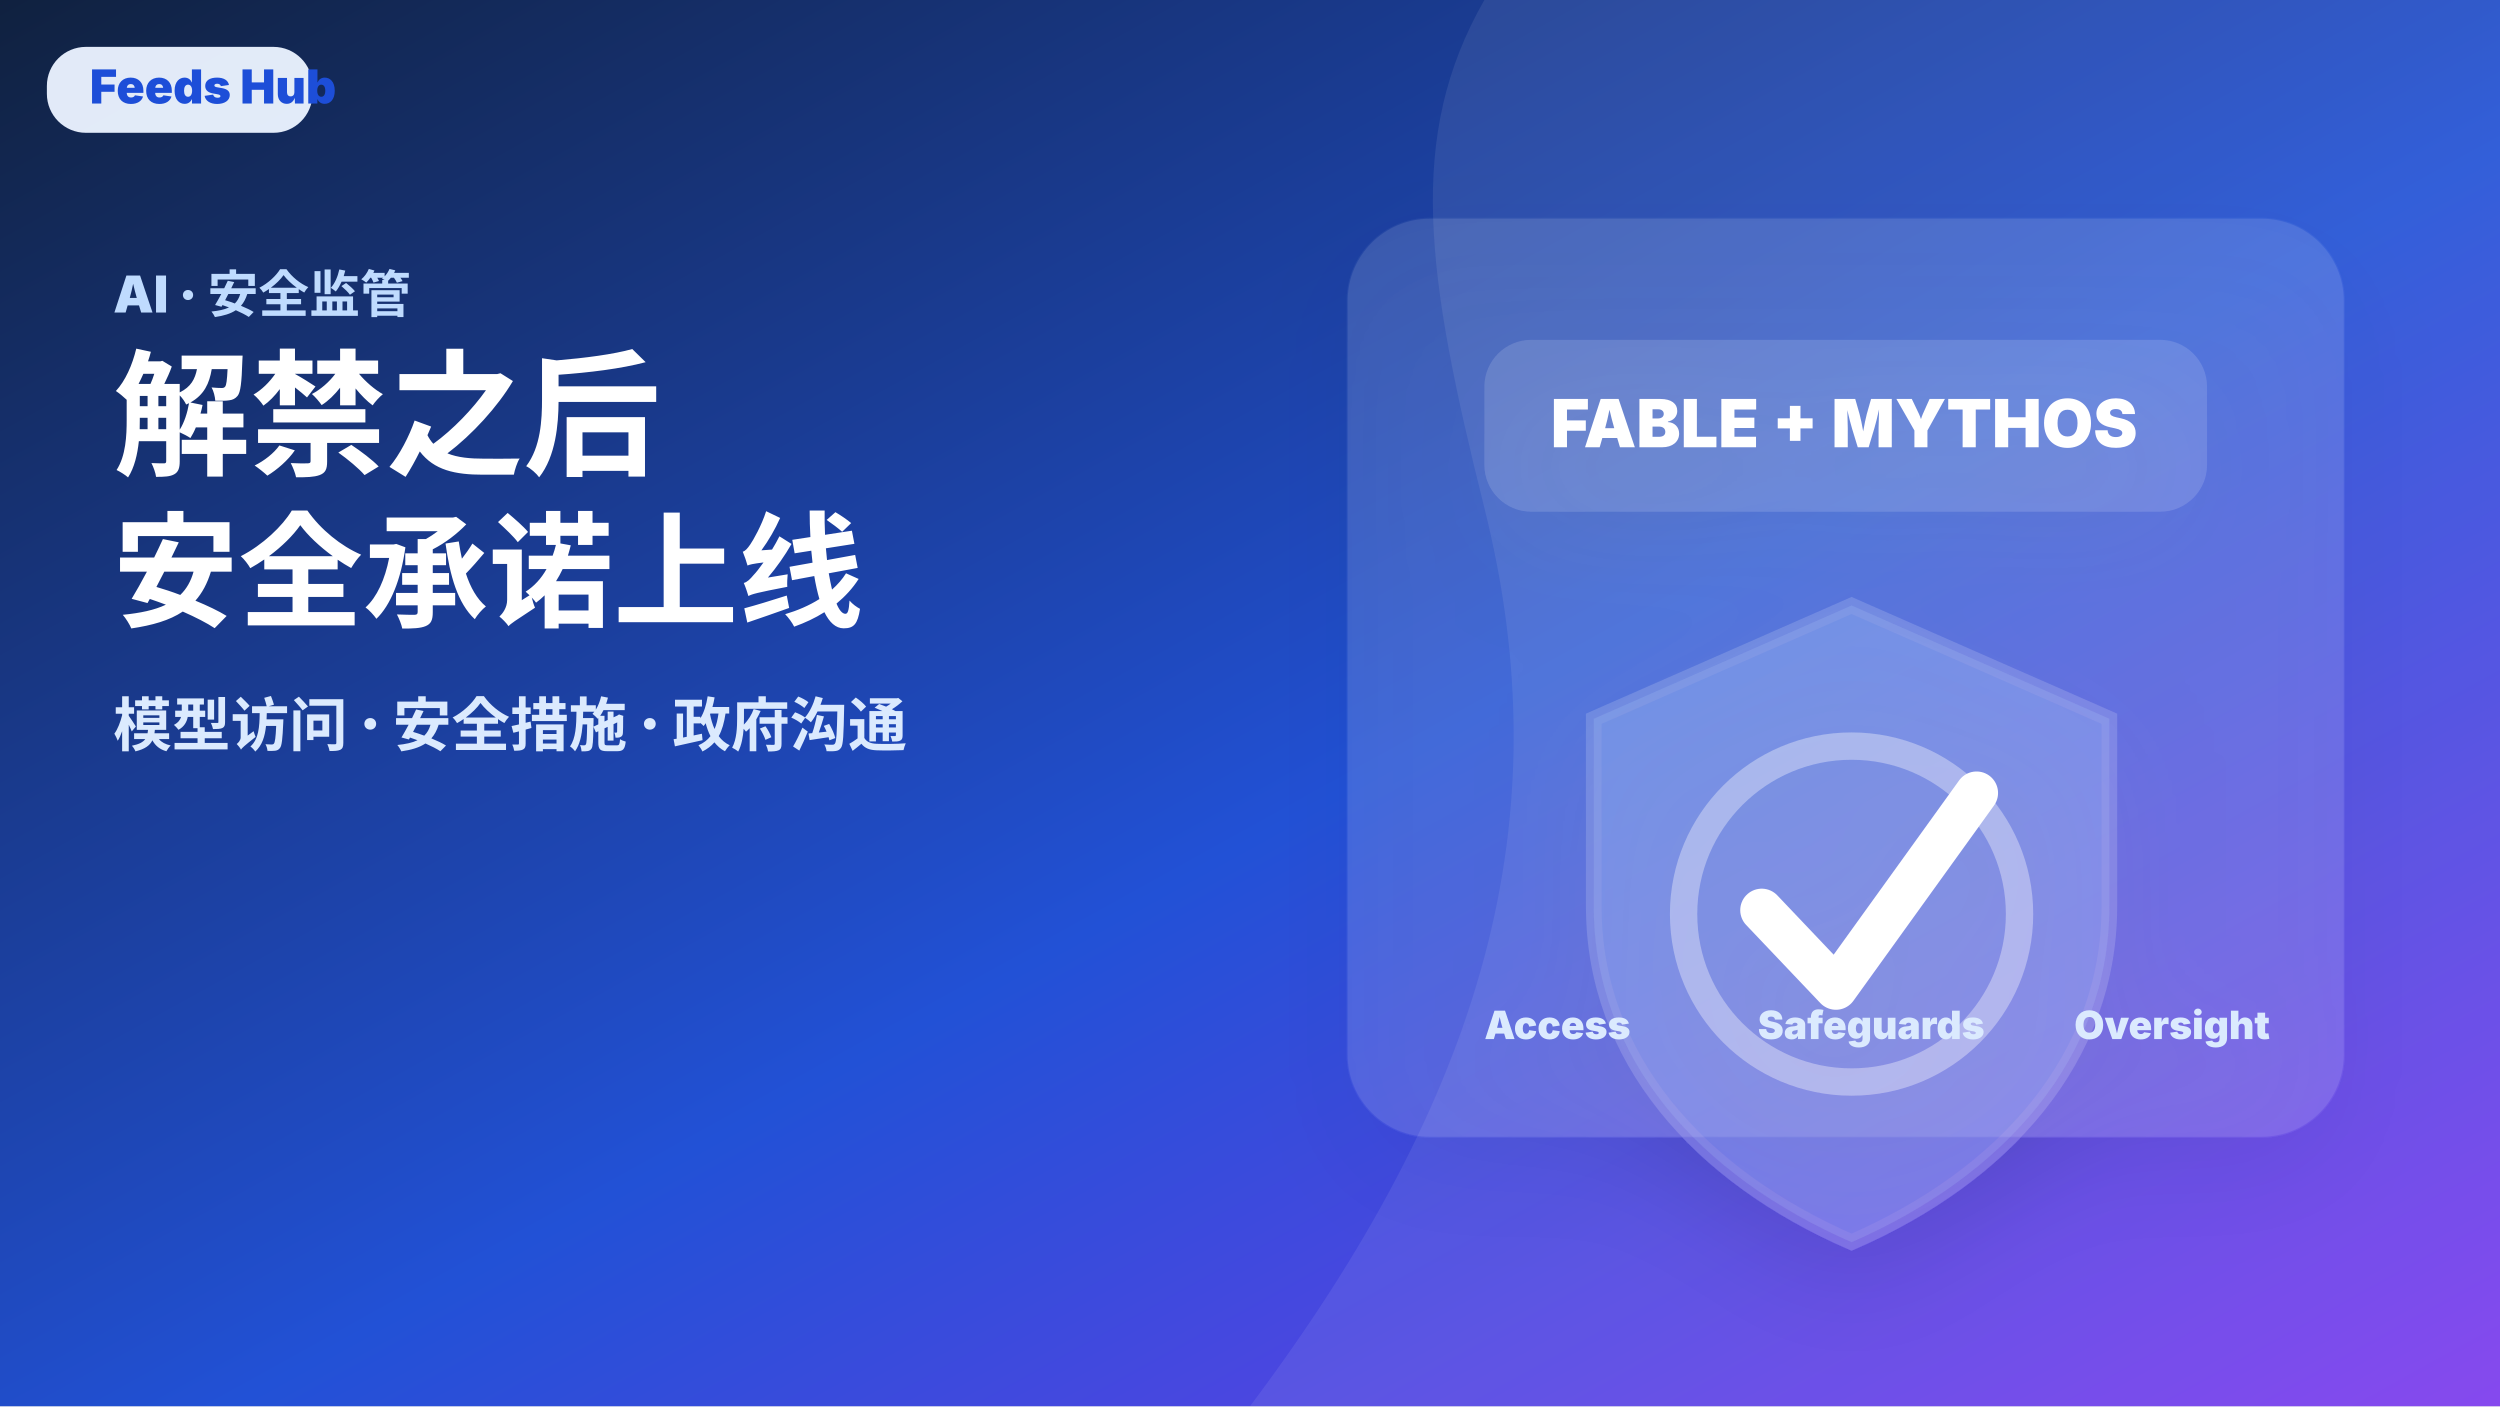
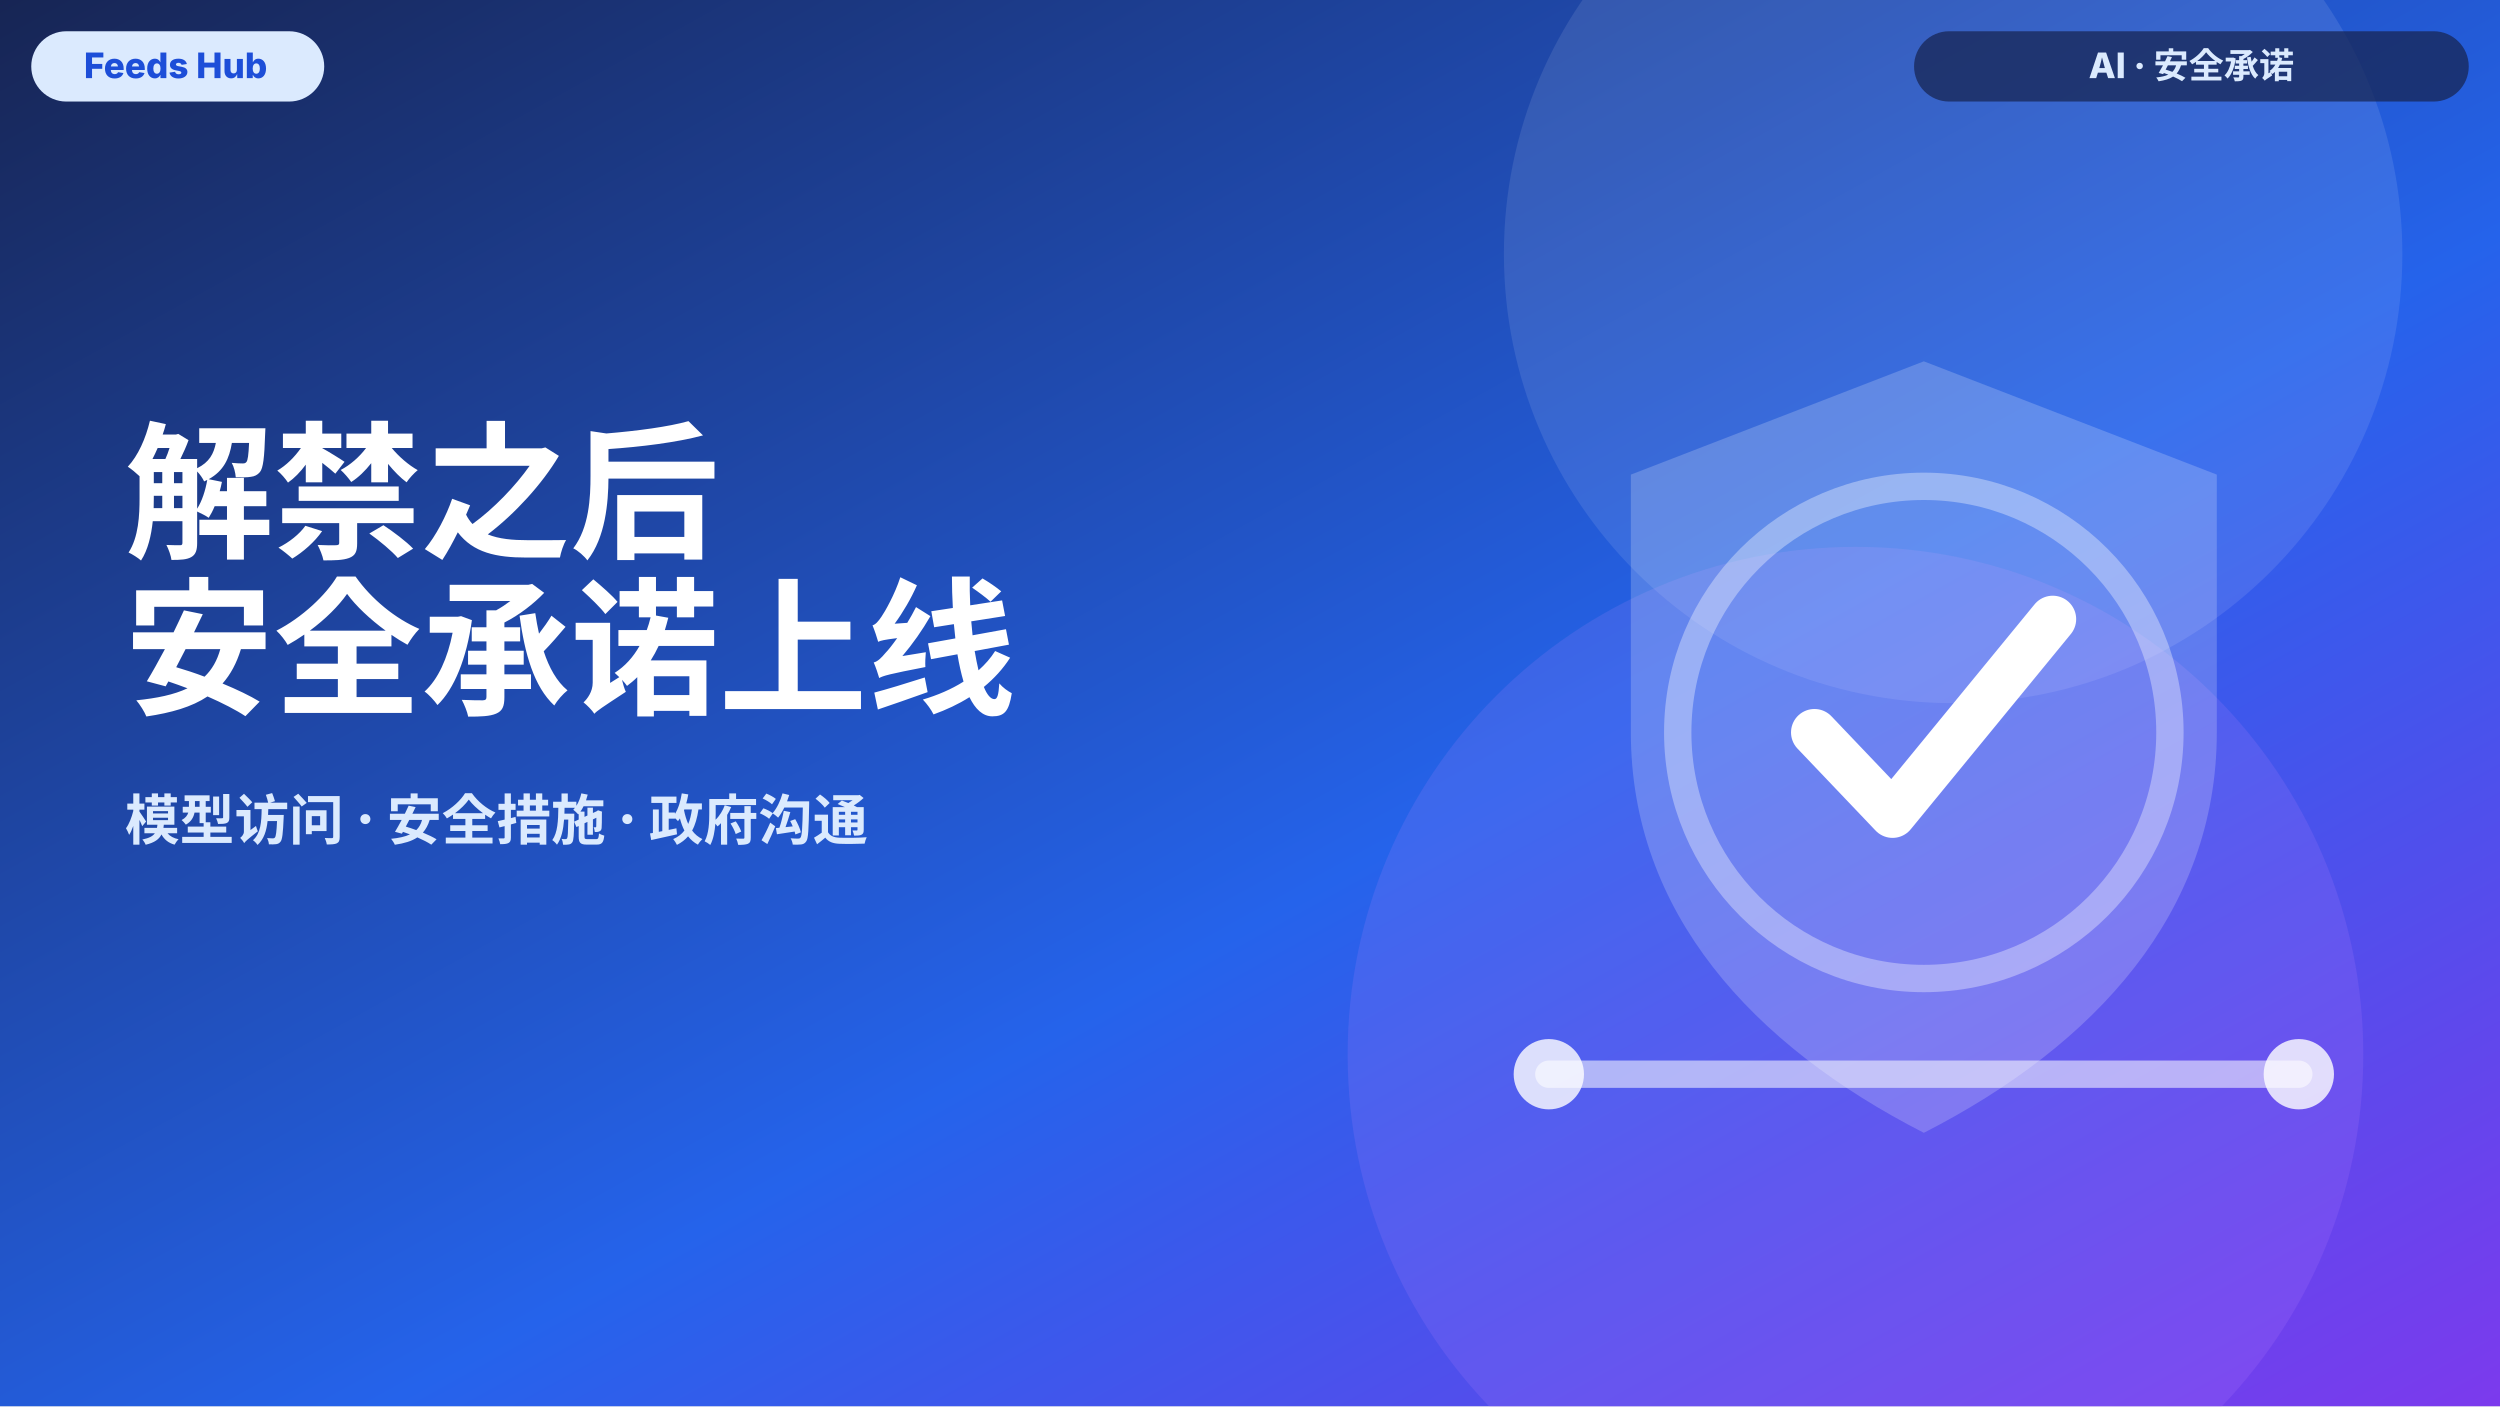
- <svg xmlns="http://www.w3.org/2000/svg" viewBox="0 0 1280 720" role="img" aria-labelledby="title desc">
+ <svg xmlns="http://www.w3.org/2000/svg" viewBox="0 0 1280 720" role="img" aria-label="Anthropic 安全承诺">
  <defs>
    <linearGradient id="bg" x1="0" y1="0" x2="1" y2="1">
-       <stop offset="0" stop-color="#10213f" />
-       <stop offset="0.55" stop-color="#2251d6" />
+       <stop offset="0" stop-color="#172554" />
+       <stop offset="0.58" stop-color="#2563eb" />
      <stop offset="1" stop-color="#7c3aed" />
    </linearGradient>
-     <filter id="shadow" x="-20%" y="-20%" width="140%" height="140%">
-       <feDropShadow dx="0" dy="22" stdDeviation="28" flood-color="#020617" flood-opacity="0.32" />
-     </filter>
+     <style>.brand{font:800 18px -apple-system,BlinkMacSystemFont,'Segoe UI','PingFang SC',sans-serif;fill:#1d4ed8}.badge{font:800 18px -apple-system,BlinkMacSystemFont,'Segoe UI','PingFang SC',sans-serif;fill:#dbeafe}.title{font:950 76px -apple-system,BlinkMacSystemFont,'Segoe UI','PingFang SC',sans-serif;fill:#fff}.sub{font:800 28px -apple-system,BlinkMacSystemFont,'Segoe UI','PingFang SC',sans-serif;fill:#dbeafe}.tiny{font:700 18px -apple-system,BlinkMacSystemFont,'Segoe UI','PingFang SC',sans-serif;fill:#bfdbfe}</style>
  </defs>
  <rect width="1280" height="720" fill="url(#bg)" />
-   <path d="M760 0H1280V720H640C760 560 800 420 760 260C730 140 720 70 760 0Z" fill="#ffffff" opacity="0.08" />
-   <rect x="24" y="24" rx="20" width="136" height="44" fill="#eaf2ff" opacity="0.96" />
-   <text x="46" y="53" font-family="Inter, PingFang SC, Microsoft YaHei, sans-serif" font-size="24" font-weight="900" fill="#1d4ed8">Feeds Hub</text>
-   <g transform="translate(58 122)">
-     <text x="0" y="38" font-family="Inter, PingFang SC, Microsoft YaHei, sans-serif" font-size="26" font-weight="900" fill="#bfdbfe">AI · 安全监管</text>
-     <text x="0" y="116" font-family="Inter, PingFang SC, Microsoft YaHei, sans-serif" font-size="70" font-weight="950" fill="#ffffff">解禁之后</text>
-     <text x="0" y="194" font-family="Inter, PingFang SC, Microsoft YaHei, sans-serif" font-size="64" font-weight="950" fill="#ffffff">安全承诺上线</text>
-     <text x="0" y="260" font-family="Inter, PingFang SC, Microsoft YaHei, sans-serif" font-size="30" font-weight="850" fill="#dbeafe">模型访问 · 安全措施 · 政府沟通</text>
-   </g>
-   <g transform="translate(690 112)" filter="url(#shadow)">
-     <rect x="0" y="0" width="510" height="470" rx="42" fill="#ffffff" opacity="0.13" stroke="#ffffff" stroke-opacity="0.30" />
-     <g transform="translate(70 62)">
-       <rect x="0" y="0" width="370" height="88" rx="24" fill="#ffffff" opacity="0.14" />
-       <text x="34" y="55" font-family="Inter, PingFang SC, Microsoft YaHei, sans-serif" font-size="34" font-weight="950" fill="#ffffff">FABLE + MYTHOS</text>
-       <g transform="translate(56 136)">
-         <path d="M132 0L264 58V154C264 232 210 292 132 326C54 292 0 232 0 154V58Z" fill="#bfdbfe" opacity="0.28" stroke="#ffffff" stroke-opacity="0.56" stroke-width="8" />
-         <path d="M86 156l38 40 72-100" fill="none" stroke="#ffffff" stroke-width="22" stroke-linecap="round" stroke-linejoin="round" />
-         <circle cx="132" cy="158" r="86" fill="none" stroke="#ffffff" stroke-opacity="0.35" stroke-width="14" />
-       </g>
-     </g>
-     <g font-family="Inter, PingFang SC, Microsoft YaHei, sans-serif" font-size="20" font-weight="850" fill="#dbeafe">
-       <text x="70" y="420">Access</text>
-       <text x="210" y="420">Safeguards</text>
-       <text x="372" y="420">Oversight</text>
-     </g>
+   <circle cx="1000" cy="130" r="230" fill="#ffffff" opacity=".10" />
+   <circle cx="950" cy="540" r="260" fill="#c084fc" opacity=".16" />
+   <rect x="16" y="16" width="150" height="36" rx="18" fill="#dbeafe" />
+   <text x="43" y="40" class="brand">Feeds Hub</text>
+   <rect x="980" y="16" width="284" height="36" rx="18" fill="#172554" opacity=".75" />
+   <text x="1122" y="40" text-anchor="middle" class="badge">AI · 安全承诺</text>
+   <text x="64" y="280" class="title">解禁之后</text>
+   <text x="64" y="360" class="title">安全承诺上线</text>
+   <text x="64" y="430" class="sub">模型访问 · 安全措施 · 政府沟通</text>
+   <g transform="translate(835 185)">
+     <path d="M150 0l150 58v132c0 92-62 160-150 205C62 350 0 282 0 190V58Z" fill="#fff" opacity=".20" />
+     <path d="M94 190l40 42 82-100" fill="none" stroke="#fff" stroke-width="24" stroke-linecap="round" stroke-linejoin="round" />
+     <circle cx="150" cy="190" r="126" fill="none" stroke="#fff" stroke-width="14" opacity=".35" />
+     <path d="M-42 365h384" stroke="#fff" stroke-width="14" stroke-linecap="round" opacity=".55" />
+     <circle cx="-42" cy="365" r="18" fill="#fff" opacity=".8" />
+     <circle cx="342" cy="365" r="18" fill="#fff" opacity=".8" />
  </g>
</svg>
